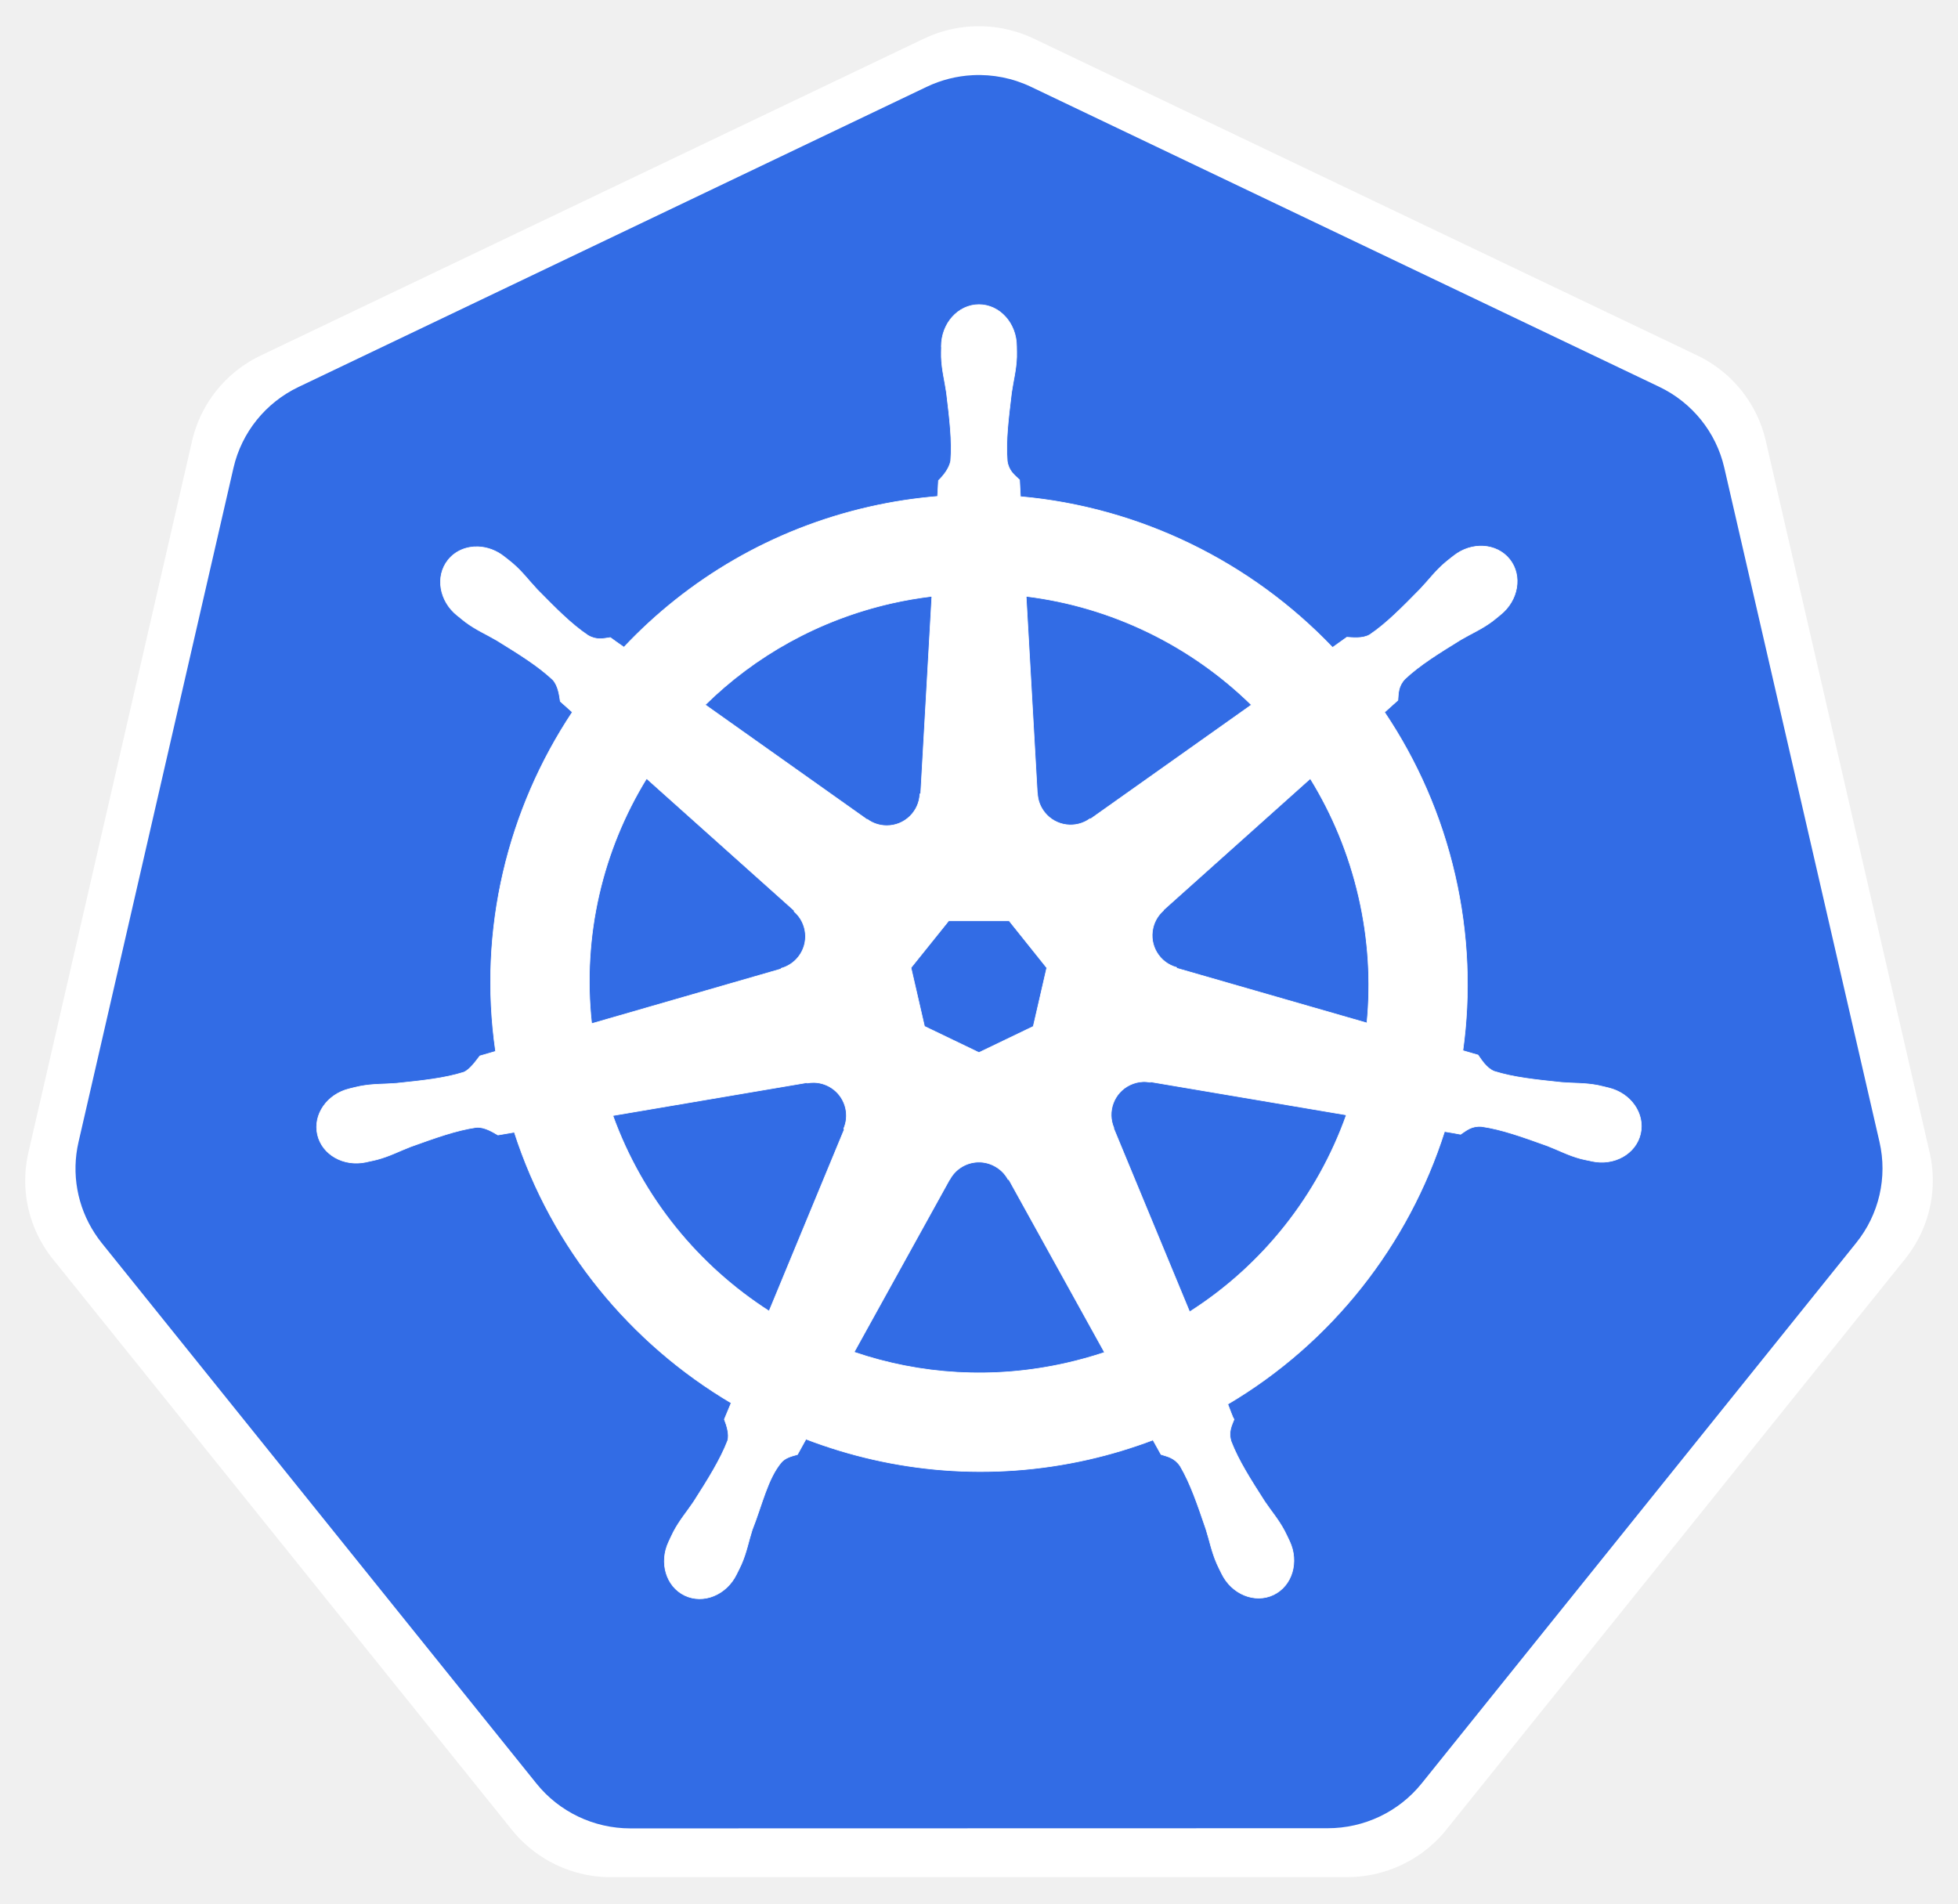
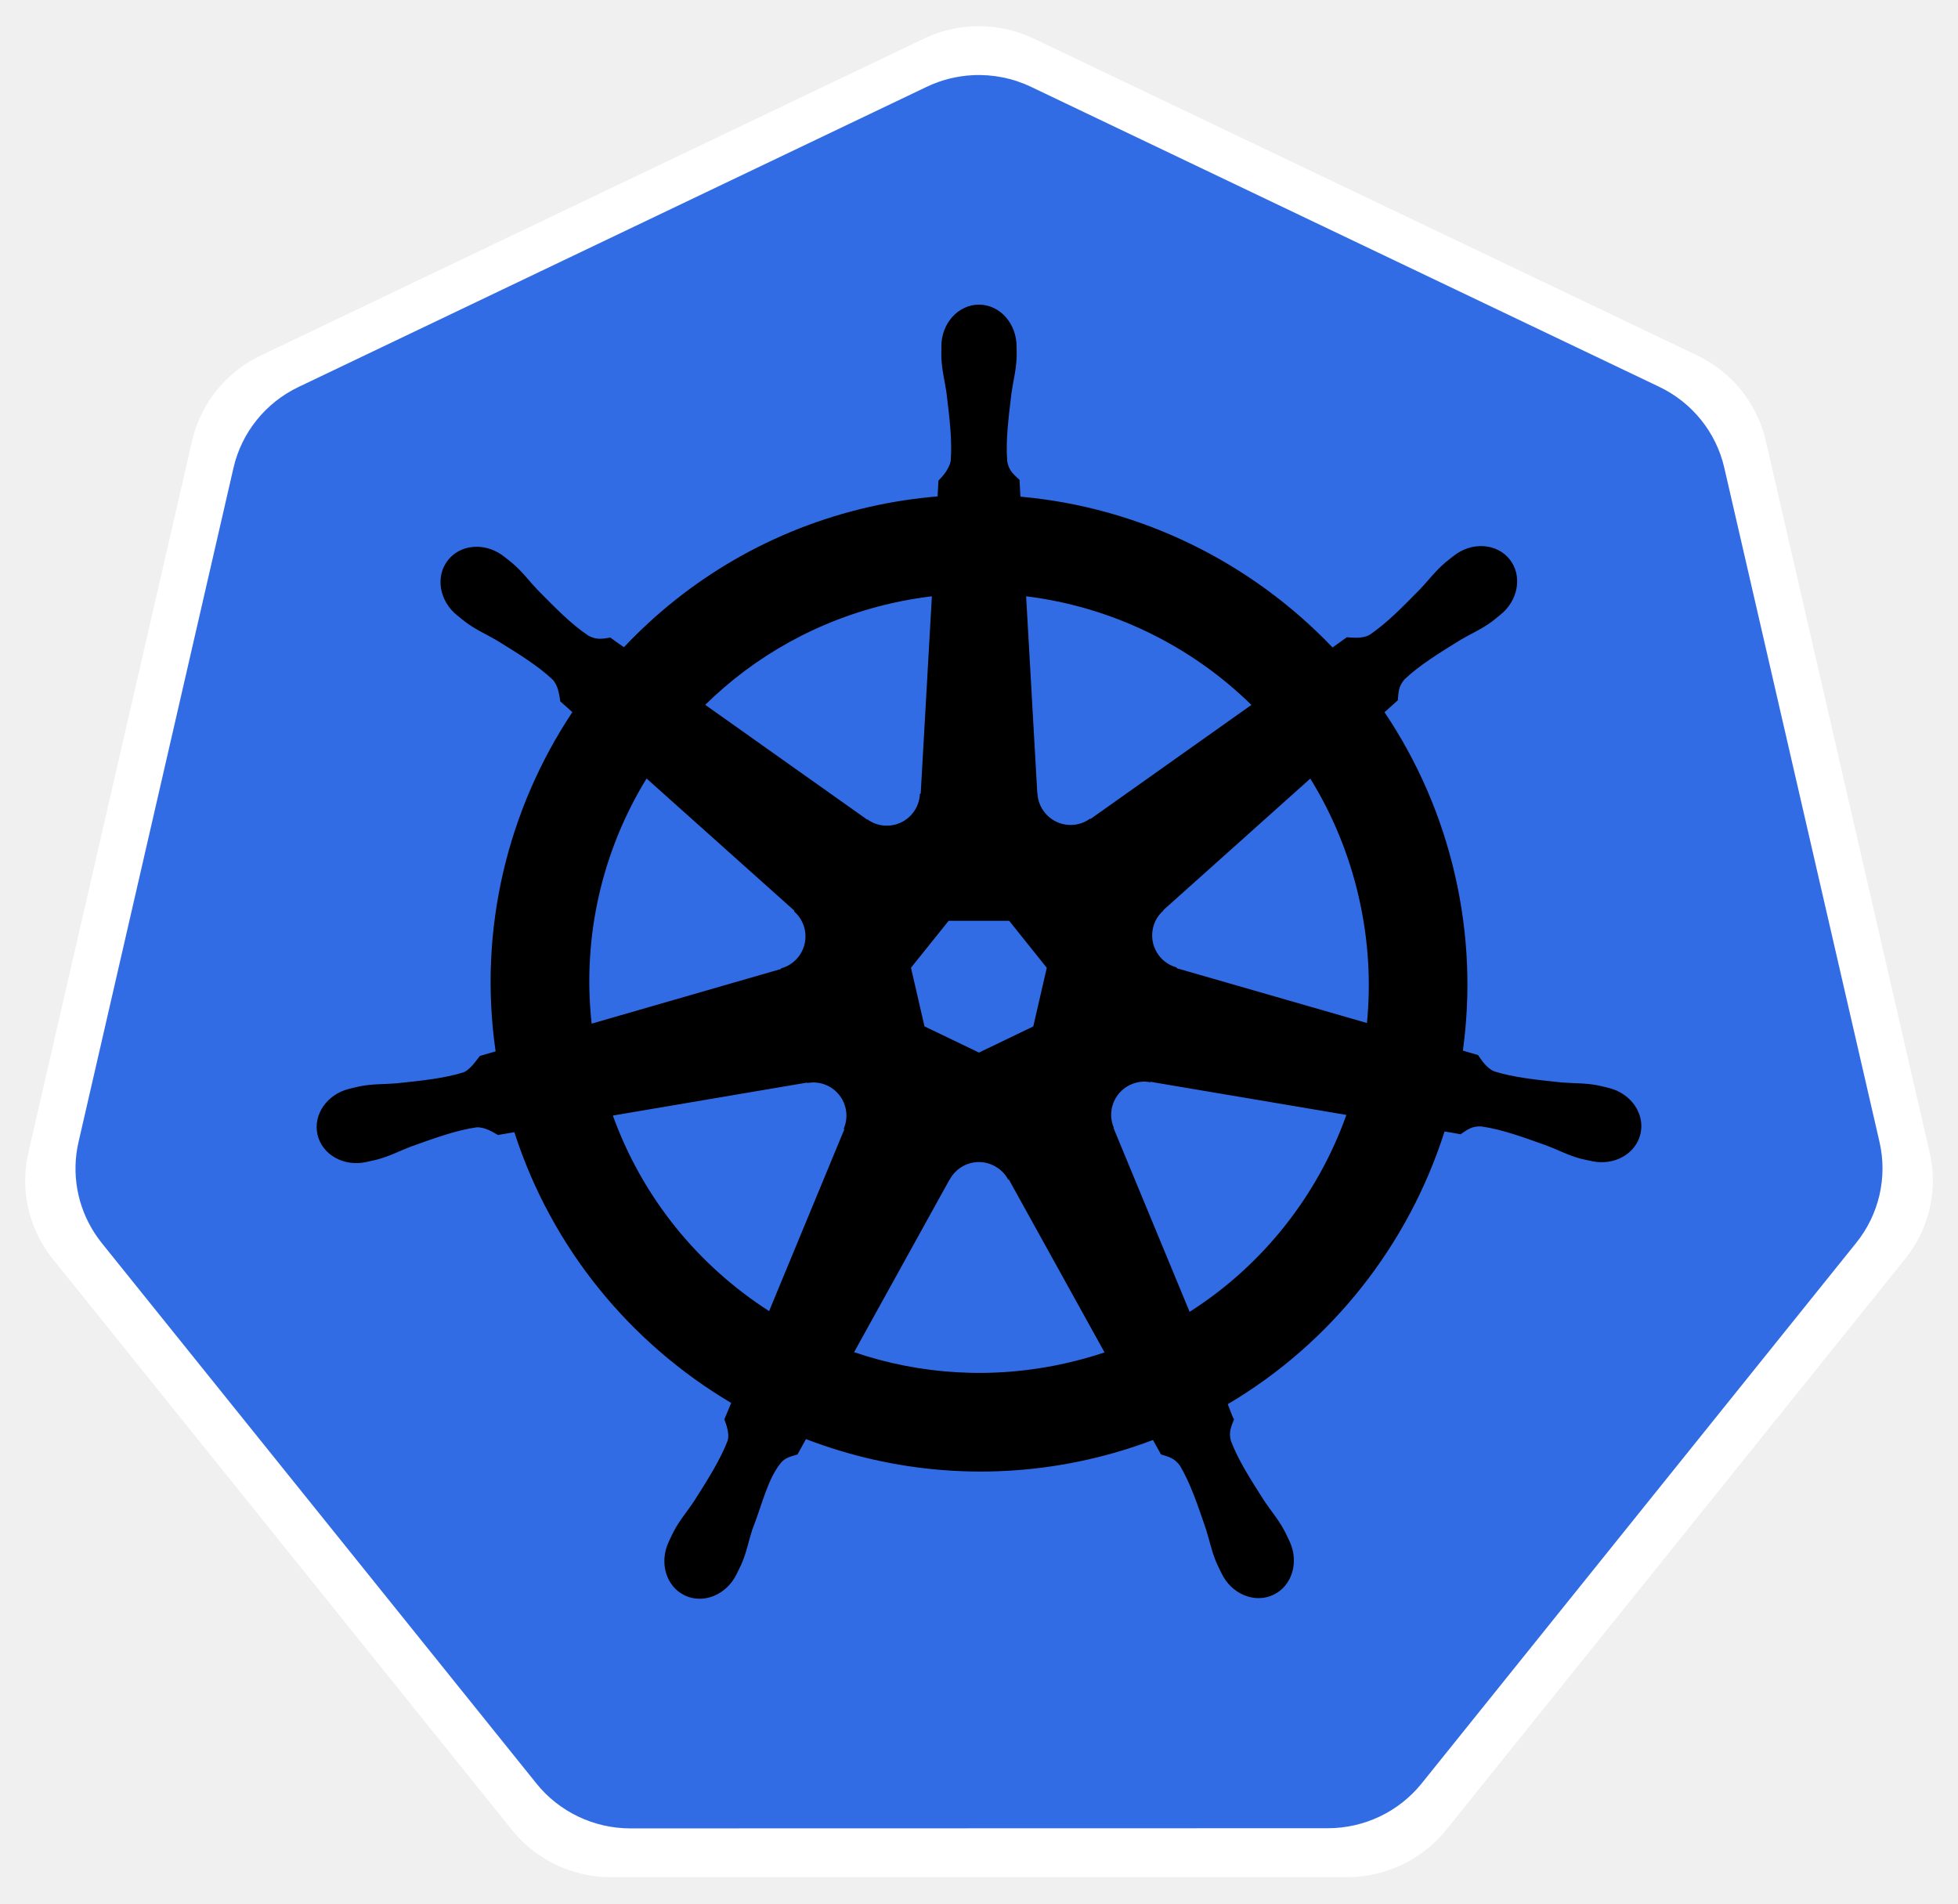
<svg xmlns="http://www.w3.org/2000/svg" width="761.573" height="740.325" id="svg2" version="1.1">
  <defs id="defs4" />
  <g id="layer1" transform="translate(8.811184,-148.4587)">
    <path style="fill:#ffffff;fill-opacity:1;stroke:#ffffff;stroke-width:69;stroke-linejoin:round;stroke-miterlimit:4;stroke-opacity:1;stroke-dasharray:none" id="path3054-2-9" d="m -391.429,129.505 -168.046,108.951 -189.957,-63.454 -68.826,-188.077 104.132,-171.074 198.676,-25.249 143.613,139.589 z" transform="matrix(-0.7434436,-1.211084,1.221077,-0.7373595,-77.2087,-170.9837)" />
    <path style="fill:#326ce5;fill-opacity:1;stroke:#ffffff;stroke-width:0;stroke-miterlimit:4;stroke-opacity:1;stroke-dasharray:none" d="m 369.539,177.698 a 46.725,46.342 0 0 0 -17.906,4.531 l -244.344,116.75 a 46.725,46.342 0 0 0 -25.281,31.438 l -60.281,262.25 a 46.725,46.342 0 0 0 6.344,35.531 46.725,46.342 0 0 0 2.656,3.688 l 169.125,210.281 a 46.725,46.342 0 0 0 36.531,17.438 l 271.219,-0.062 a 46.725,46.342 0 0 0 36.531,-17.406 l 169.062,-210.312 a 46.725,46.342 0 0 0 9.031,-39.219 l -60.375,-262.25 a 46.725,46.342 0 0 0 -25.281,-31.438 l -244.375,-116.688 a 46.725,46.342 0 0 0 -22.656,-4.531 z" id="path3055" />
-     <path id="path3059" d="m 371.96,266.945 c -8.077,8.2e-4 -14.626,7.276 -14.625,16.25 10e-6,0.138 0.028,0.269 0.031,0.406 -0.012,1.219 -0.071,2.688 -0.031,3.75 0.193,5.176 1.321,9.137 2,13.906 1.23,10.207 2.261,18.667 1.625,26.531 -0.619,2.965 -2.803,5.677 -4.75,7.562 l -0.344,6.188 c -8.777,0.727 -17.612,2.059 -26.438,4.062 -37.975,8.622 -70.67,28.183 -95.562,54.594 -1.615,-1.102 -4.441,-3.129 -5.281,-3.75 -2.611,0.353 -5.25,1.158 -8.688,-0.844 -6.545,-4.406 -12.506,-10.487 -19.719,-17.812 -3.305,-3.504 -5.698,-6.841 -9.625,-10.219 -0.892,-0.767 -2.253,-1.805 -3.25,-2.594 -3.07,-2.448 -6.691,-3.724 -10.188,-3.844 -4.496,-0.154 -8.824,1.604 -11.656,5.156 -5.035,6.315 -3.423,15.968 3.594,21.562 0.071,0.057 0.147,0.101 0.219,0.156 0.964,0.782 2.145,1.783 3.031,2.438 4.167,3.077 7.973,4.651 12.125,7.094 8.747,5.402 15.998,9.881 21.75,15.281 2.246,2.394 2.639,6.613 2.938,8.438 l 4.688,4.188 c -25.093,37.764 -36.707,84.409 -29.844,131.938 l -6.125,1.781 c -1.614,2.085 -3.895,5.365 -6.281,6.344 -7.525,2.37 -15.994,3.241 -26.219,4.312 -4.8,0.399 -8.942,0.161 -14.031,1.125 -1.12,0.212 -2.681,0.619 -3.906,0.906 -0.043,0.009 -0.082,0.022 -0.125,0.031 -0.067,0.015 -0.155,0.048 -0.219,0.062 -8.62,2.083 -14.158,10.006 -12.375,17.812 1.783,7.808 10.203,12.557 18.875,10.688 0.063,-0.014 0.153,-0.017 0.219,-0.031 0.098,-0.022 0.184,-0.07 0.281,-0.094 1.209,-0.265 2.724,-0.561 3.781,-0.844 5.003,-1.34 8.627,-3.308 13.125,-5.031 9.677,-3.471 17.692,-6.37 25.5,-7.5 3.261,-0.255 6.697,2.012 8.406,2.969 l 6.375,-1.094 c 14.67,45.483 45.414,82.245 84.344,105.312 l -2.656,6.375 c 0.957,2.475 2.013,5.825 1.3,8.269 -2.839,7.361 -7.701,15.131 -13.238,23.793 -2.681,4.002 -5.425,7.108 -7.844,11.688 -0.579,1.096 -1.316,2.779 -1.875,3.938 -3.759,8.042 -1.002,17.305 6.219,20.781 7.266,3.498 16.284,-0.191 20.188,-8.25 0.006,-0.011 0.026,-0.02 0.031,-0.031 0.004,-0.009 -0.004,-0.022 0,-0.031 0.556,-1.143 1.344,-2.644 1.812,-3.719 2.072,-4.747 2.762,-8.815 4.219,-13.406 3.87,-9.72 5.996,-19.919 11.323,-26.274 1.459,-1.74 3.837,-2.409 6.302,-3.07 l 3.312,-6 c 33.938,13.027 71.927,16.522 109.875,7.906 8.657,-1.966 17.014,-4.509 25.094,-7.562 0.931,1.651 2.661,4.826 3.125,5.625 2.506,0.815 5.24,1.236 7.469,4.531 3.985,6.809 6.711,14.864 10.031,24.594 1.457,4.591 2.178,8.659 4.25,13.406 0.472,1.082 1.256,2.605 1.812,3.75 3.895,8.085 12.942,11.787 20.219,8.281 7.22,-3.478 9.98,-12.74 6.219,-20.781 -0.559,-1.158 -1.327,-2.842 -1.906,-3.938 -2.419,-4.58 -5.163,-7.654 -7.844,-11.656 -5.537,-8.662 -10.13,-15.858 -12.969,-23.219 -1.187,-3.797 0.2,-6.158 1.125,-8.625 -0.554,-0.635 -1.739,-4.22 -2.438,-5.906 40.457,-23.888 70.299,-62.021 84.312,-106.062 1.892,0.297 5.182,0.879 6.25,1.094 2.2,-1.451 4.222,-3.344 8.188,-3.031 7.808,1.129 15.823,4.03 25.5,7.5 4.498,1.723 8.122,3.723 13.125,5.062 1.057,0.283 2.572,0.547 3.781,0.812 0.097,0.024 0.183,0.071 0.281,0.094 0.065,0.015 0.156,0.017 0.219,0.031 8.672,1.867 17.094,-2.879 18.875,-10.688 1.781,-7.807 -3.754,-15.732 -12.375,-17.812 -1.254,-0.285 -3.032,-0.769 -4.25,-1 -5.089,-0.964 -9.231,-0.726 -14.031,-1.125 -10.225,-1.071 -18.694,-1.943 -26.219,-4.312 -3.068,-1.19 -5.251,-4.841 -6.313,-6.344 l -5.906,-1.719 c 3.062,-22.154 2.237,-45.211 -3.062,-68.281 -5.348,-23.285 -14.8,-44.581 -27.406,-63.344 1.515,-1.377 4.376,-3.911 5.188,-4.656 0.237,-2.624 0.033,-5.376 2.75,-8.281 5.751,-5.401 13.003,-9.879 21.75,-15.281 4.152,-2.443 7.99,-4.017 12.156,-7.094 0.942,-0.696 2.229,-1.798 3.219,-2.594 7.015,-5.596 8.631,-15.248 3.594,-21.562 -5.037,-6.314 -14.797,-6.909 -21.812,-1.312 -0.999,0.791 -2.354,1.823 -3.25,2.594 -3.926,3.378 -6.351,6.714 -9.656,10.219 -7.212,7.326 -13.174,13.438 -19.719,17.844 -2.836,1.651 -6.99,1.08 -8.875,0.969 l -5.562,3.969 c -31.719,-33.261 -74.905,-54.525 -121.406,-58.656 -0.13,-1.949 -0.3,-5.471 -0.344,-6.531 -1.904,-1.822 -4.203,-3.377 -4.781,-7.312 -0.636,-7.864 0.426,-16.325 1.656,-26.531 0.679,-4.769 1.807,-8.73 2,-13.906 0.044,-1.177 -0.026,-2.884 -0.031,-4.156 -9.6e-4,-8.974 -6.548,-16.251 -14.625,-16.25 z m -18.312,113.437 -4.344,76.719 -0.312,0.156 c -0.291,6.863 -5.94,12.344 -12.875,12.344 -2.841,0 -5.463,-0.912 -7.594,-2.469 l -0.125,0.062 -62.906,-44.594 c 19.334,-19.011 44.063,-33.06 72.562,-39.531 5.206,-1.182 10.41,-2.059 15.594,-2.688 z m 36.656,0 c 33.273,4.092 64.045,19.159 87.625,42.25 l -62.5,44.312 -0.219,-0.094 c -5.547,4.052 -13.363,3.046 -17.688,-2.375 -1.771,-2.221 -2.701,-4.832 -2.812,-7.469 l -0.062,-0.031 z m -147.625,70.875 57.438,51.375 -0.062,0.312 c 5.184,4.507 5.949,12.328 1.625,17.75 -1.771,2.221 -4.142,3.711 -6.688,4.406 l -0.062,0.25 -73.625,21.25 c -3.747,-34.265 4.329,-67.574 21.375,-95.344 z m 258.156,0.031 c 8.534,13.833 14.997,29.282 18.844,46.031 3.801,16.548 4.755,33.067 3.188,49.031 l -74,-21.312 -0.062,-0.312 c -6.627,-1.811 -10.699,-8.552 -9.156,-15.312 0.632,-2.77 2.102,-5.113 4.094,-6.844 l -0.031,-0.156 57.125,-51.125 z m -140.656,55.312 23.531,0 14.625,18.281 -5.25,22.812 -21.125,10.156 -21.188,-10.188 -5.25,-22.812 z m 75.438,62.562 c 1,-0.051 1.996,0.04 2.969,0.219 l 0.125,-0.156 76.156,12.875 c -11.146,31.313 -32.473,58.44 -60.969,76.594 l -29.562,-71.406 0.094,-0.125 c -2.716,-6.31 0.002,-13.71 6.25,-16.719 1.6,-0.77 3.271,-1.197 4.938,-1.281 z m -127.906,0.312 c 5.812,0.082 11.025,4.115 12.375,10.031 0.632,2.77 0.325,5.514 -0.719,7.938 l 0.219,0.281 -29.25,70.688 c -27.347,-17.549 -49.129,-43.824 -60.781,-76.062 l 75.5,-12.812 0.125,0.156 c 0.845,-0.155 1.701,-0.23 2.531,-0.219 z m 63.781,30.969 c 2.024,-0.074 4.079,0.341 6.031,1.281 2.56,1.233 4.537,3.173 5.781,5.5 l 0.281,0 37.219,67.25 c -4.83,1.619 -9.796,3.003 -14.875,4.156 -28.465,6.463 -56.839,4.505 -82.531,-4.25 l 37.125,-67.125 0.062,0 c 2.228,-4.164 6.452,-6.649 10.906,-6.812 z" style="font-size:medium;font-style:normal;font-variant:normal;font-weight:normal;font-stretch:normal;text-indent:0;text-align:start;text-decoration:none;line-height:normal;letter-spacing:normal;word-spacing:normal;text-transform:none;direction:ltr;block-progression:tb;writing-mode:lr-tb;text-anchor:start;baseline-shift:baseline;color:#000000;fill:#ffffff;fill-opacity:1;stroke:#ffffff;stroke-width:0.25;stroke-miterlimit:4;stroke-opacity:1;stroke-dasharray:none;marker:none;visibility:visible;display:inline;overflow:visible;enable-background:accumulate;font-family:Sans;-inkscape-font-specification:Sans" />
+     <path id="path3059" d="m 371.96,266.945 c -8.077,8.2e-4 -14.626,7.276 -14.625,16.25 10e-6,0.138 0.028,0.269 0.031,0.406 -0.012,1.219 -0.071,2.688 -0.031,3.75 0.193,5.176 1.321,9.137 2,13.906 1.23,10.207 2.261,18.667 1.625,26.531 -0.619,2.965 -2.803,5.677 -4.75,7.562 l -0.344,6.188 c -8.777,0.727 -17.612,2.059 -26.438,4.062 -37.975,8.622 -70.67,28.183 -95.562,54.594 -1.615,-1.102 -4.441,-3.129 -5.281,-3.75 -2.611,0.353 -5.25,1.158 -8.688,-0.844 -6.545,-4.406 -12.506,-10.487 -19.719,-17.812 -3.305,-3.504 -5.698,-6.841 -9.625,-10.219 -0.892,-0.767 -2.253,-1.805 -3.25,-2.594 -3.07,-2.448 -6.691,-3.724 -10.188,-3.844 -4.496,-0.154 -8.824,1.604 -11.656,5.156 -5.035,6.315 -3.423,15.968 3.594,21.562 0.071,0.057 0.147,0.101 0.219,0.156 0.964,0.782 2.145,1.783 3.031,2.438 4.167,3.077 7.973,4.651 12.125,7.094 8.747,5.402 15.998,9.881 21.75,15.281 2.246,2.394 2.639,6.613 2.938,8.438 l 4.688,4.188 c -25.093,37.764 -36.707,84.409 -29.844,131.938 l -6.125,1.781 c -1.614,2.085 -3.895,5.365 -6.281,6.344 -7.525,2.37 -15.994,3.241 -26.219,4.312 -4.8,0.399 -8.942,0.161 -14.031,1.125 -1.12,0.212 -2.681,0.619 -3.906,0.906 -0.043,0.009 -0.082,0.022 -0.125,0.031 -0.067,0.015 -0.155,0.048 -0.219,0.062 -8.62,2.083 -14.158,10.006 -12.375,17.812 1.783,7.808 10.203,12.557 18.875,10.688 0.063,-0.014 0.153,-0.017 0.219,-0.031 0.098,-0.022 0.184,-0.07 0.281,-0.094 1.209,-0.265 2.724,-0.561 3.781,-0.844 5.003,-1.34 8.627,-3.308 13.125,-5.031 9.677,-3.471 17.692,-6.37 25.5,-7.5 3.261,-0.255 6.697,2.012 8.406,2.969 l 6.375,-1.094 c 14.67,45.483 45.414,82.245 84.344,105.312 l -2.656,6.375 c 0.957,2.475 2.013,5.825 1.3,8.269 -2.839,7.361 -7.701,15.131 -13.238,23.793 -2.681,4.002 -5.425,7.108 -7.844,11.688 -0.579,1.096 -1.316,2.779 -1.875,3.938 -3.759,8.042 -1.002,17.305 6.219,20.781 7.266,3.498 16.284,-0.191 20.188,-8.25 0.006,-0.011 0.026,-0.02 0.031,-0.031 0.004,-0.009 -0.004,-0.022 0,-0.031 0.556,-1.143 1.344,-2.644 1.812,-3.719 2.072,-4.747 2.762,-8.815 4.219,-13.406 3.87,-9.72 5.996,-19.919 11.323,-26.274 1.459,-1.74 3.837,-2.409 6.302,-3.07 l 3.312,-6 c 33.938,13.027 71.927,16.522 109.875,7.906 8.657,-1.966 17.014,-4.509 25.094,-7.562 0.931,1.651 2.661,4.826 3.125,5.625 2.506,0.815 5.24,1.236 7.469,4.531 3.985,6.809 6.711,14.864 10.031,24.594 1.457,4.591 2.178,8.659 4.25,13.406 0.472,1.082 1.256,2.605 1.812,3.75 3.895,8.085 12.942,11.787 20.219,8.281 7.22,-3.478 9.98,-12.74 6.219,-20.781 -0.559,-1.158 -1.327,-2.842 -1.906,-3.938 -2.419,-4.58 -5.163,-7.654 -7.844,-11.656 -5.537,-8.662 -10.13,-15.858 -12.969,-23.219 -1.187,-3.797 0.2,-6.158 1.125,-8.625 -0.554,-0.635 -1.739,-4.22 -2.438,-5.906 40.457,-23.888 70.299,-62.021 84.312,-106.062 1.892,0.297 5.182,0.879 6.25,1.094 2.2,-1.451 4.222,-3.344 8.188,-3.031 7.808,1.129 15.823,4.03 25.5,7.5 4.498,1.723 8.122,3.723 13.125,5.062 1.057,0.283 2.572,0.547 3.781,0.812 0.097,0.024 0.183,0.071 0.281,0.094 0.065,0.015 0.156,0.017 0.219,0.031 8.672,1.867 17.094,-2.879 18.875,-10.688 1.781,-7.807 -3.754,-15.732 -12.375,-17.812 -1.254,-0.285 -3.032,-0.769 -4.25,-1 -5.089,-0.964 -9.231,-0.726 -14.031,-1.125 -10.225,-1.071 -18.694,-1.943 -26.219,-4.312 -3.068,-1.19 -5.251,-4.841 -6.313,-6.344 l -5.906,-1.719 c 3.062,-22.154 2.237,-45.211 -3.062,-68.281 -5.348,-23.285 -14.8,-44.581 -27.406,-63.344 1.515,-1.377 4.376,-3.911 5.188,-4.656 0.237,-2.624 0.033,-5.376 2.75,-8.281 5.751,-5.401 13.003,-9.879 21.75,-15.281 4.152,-2.443 7.99,-4.017 12.156,-7.094 0.942,-0.696 2.229,-1.798 3.219,-2.594 7.015,-5.596 8.631,-15.248 3.594,-21.562 -5.037,-6.314 -14.797,-6.909 -21.812,-1.312 -0.999,0.791 -2.354,1.823 -3.25,2.594 -3.926,3.378 -6.351,6.714 -9.656,10.219 -7.212,7.326 -13.174,13.438 -19.719,17.844 -2.836,1.651 -6.99,1.08 -8.875,0.969 l -5.562,3.969 c -31.719,-33.261 -74.905,-54.525 -121.406,-58.656 -0.13,-1.949 -0.3,-5.471 -0.344,-6.531 -1.904,-1.822 -4.203,-3.377 -4.781,-7.312 -0.636,-7.864 0.426,-16.325 1.656,-26.531 0.679,-4.769 1.807,-8.73 2,-13.906 0.044,-1.177 -0.026,-2.884 -0.031,-4.156 -9.6e-4,-8.974 -6.548,-16.251 -14.625,-16.25 z m -18.312,113.437 -4.344,76.719 -0.312,0.156 c -0.291,6.863 -5.94,12.344 -12.875,12.344 -2.841,0 -5.463,-0.912 -7.594,-2.469 l -0.125,0.062 -62.906,-44.594 c 19.334,-19.011 44.063,-33.06 72.562,-39.531 5.206,-1.182 10.41,-2.059 15.594,-2.688 z m 36.656,0 c 33.273,4.092 64.045,19.159 87.625,42.25 l -62.5,44.312 -0.219,-0.094 c -5.547,4.052 -13.363,3.046 -17.688,-2.375 -1.771,-2.221 -2.701,-4.832 -2.812,-7.469 l -0.062,-0.031 z m -147.625,70.875 57.438,51.375 -0.062,0.312 c 5.184,4.507 5.949,12.328 1.625,17.75 -1.771,2.221 -4.142,3.711 -6.688,4.406 l -0.062,0.25 -73.625,21.25 c -3.747,-34.265 4.329,-67.574 21.375,-95.344 z m 258.156,0.031 c 8.534,13.833 14.997,29.282 18.844,46.031 3.801,16.548 4.755,33.067 3.188,49.031 l -74,-21.312 -0.062,-0.312 c -6.627,-1.811 -10.699,-8.552 -9.156,-15.312 0.632,-2.77 2.102,-5.113 4.094,-6.844 l -0.031,-0.156 57.125,-51.125 z m -140.656,55.312 23.531,0 14.625,18.281 -5.25,22.812 -21.125,10.156 -21.188,-10.188 -5.25,-22.812 z m 75.438,62.562 c 1,-0.051 1.996,0.04 2.969,0.219 l 0.125,-0.156 76.156,12.875 c -11.146,31.313 -32.473,58.44 -60.969,76.594 l -29.562,-71.406 0.094,-0.125 c -2.716,-6.31 0.002,-13.71 6.25,-16.719 1.6,-0.77 3.271,-1.197 4.938,-1.281 z m -127.906,0.312 c 5.812,0.082 11.025,4.115 12.375,10.031 0.632,2.77 0.325,5.514 -0.719,7.938 l 0.219,0.281 -29.25,70.688 c -27.347,-17.549 -49.129,-43.824 -60.781,-76.062 l 75.5,-12.812 0.125,0.156 c 0.845,-0.155 1.701,-0.23 2.531,-0.219 z m 63.781,30.969 c 2.024,-0.074 4.079,0.341 6.031,1.281 2.56,1.233 4.537,3.173 5.781,5.5 l 0.281,0 37.219,67.25 c -4.83,1.619 -9.796,3.003 -14.875,4.156 -28.465,6.463 -56.839,4.505 -82.531,-4.25 l 37.125,-67.125 0.062,0 c 2.228,-4.164 6.452,-6.649 10.906,-6.812 z" />
  </g>
</svg>
